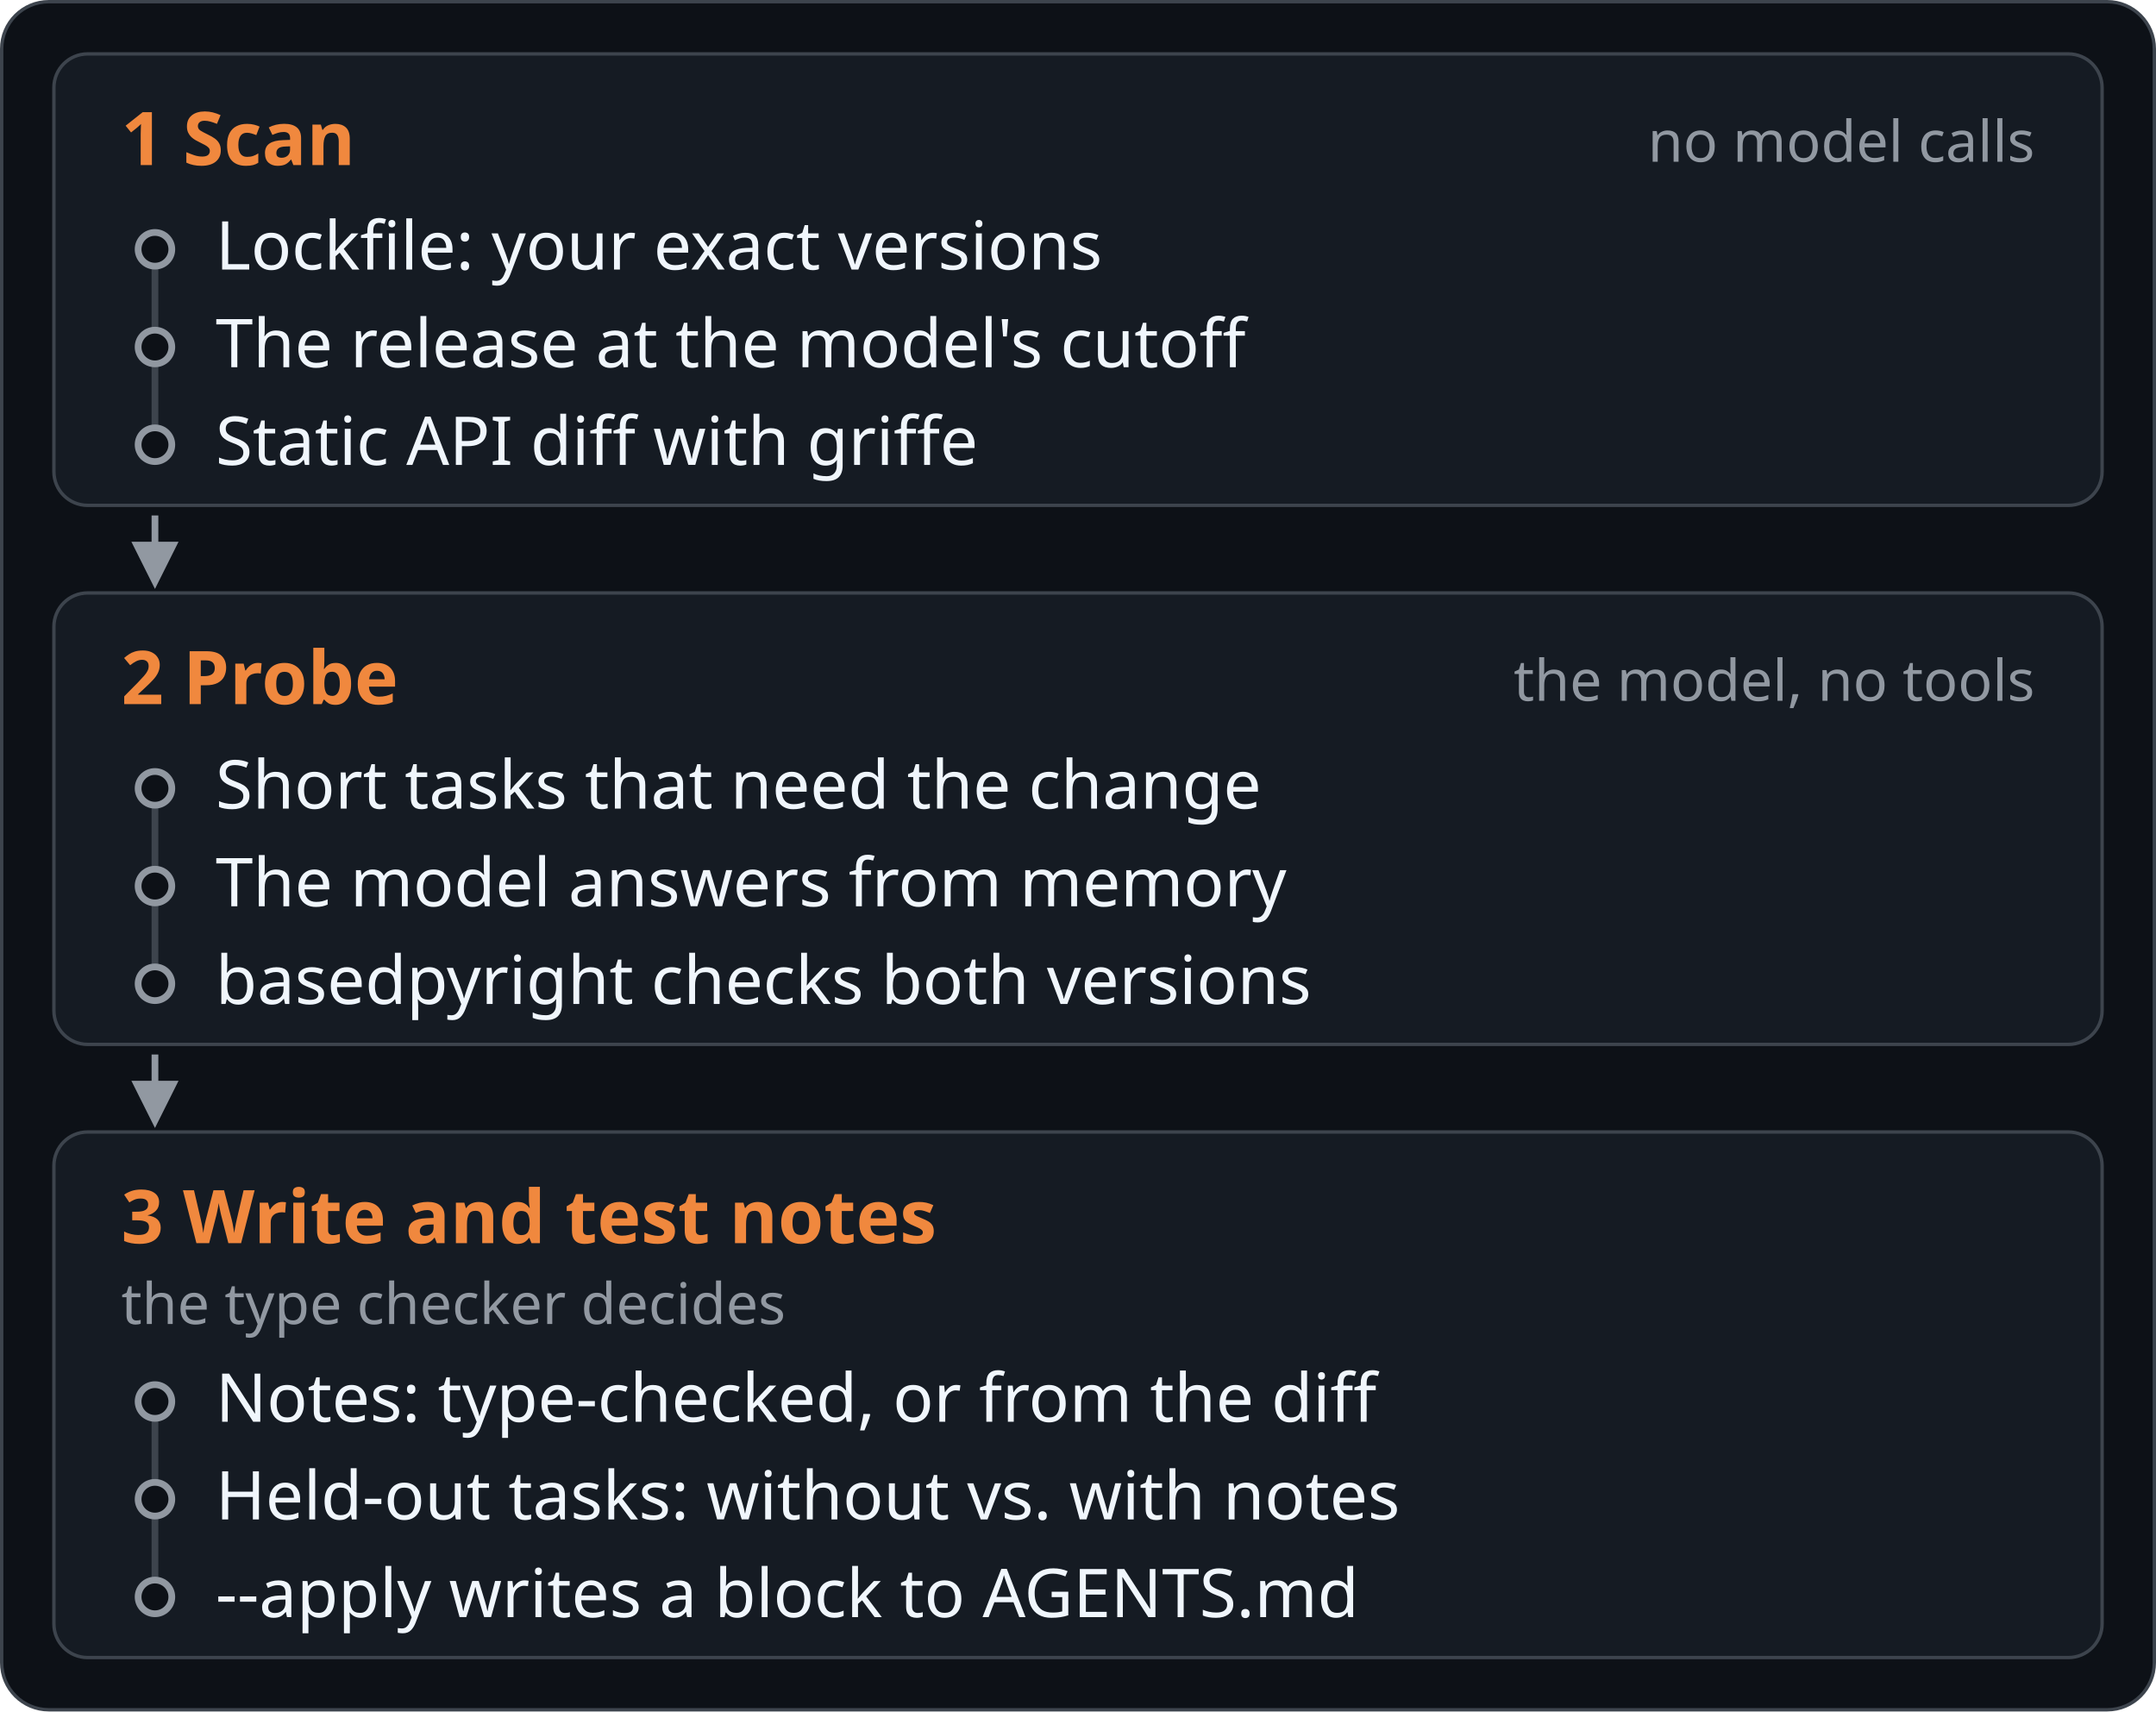
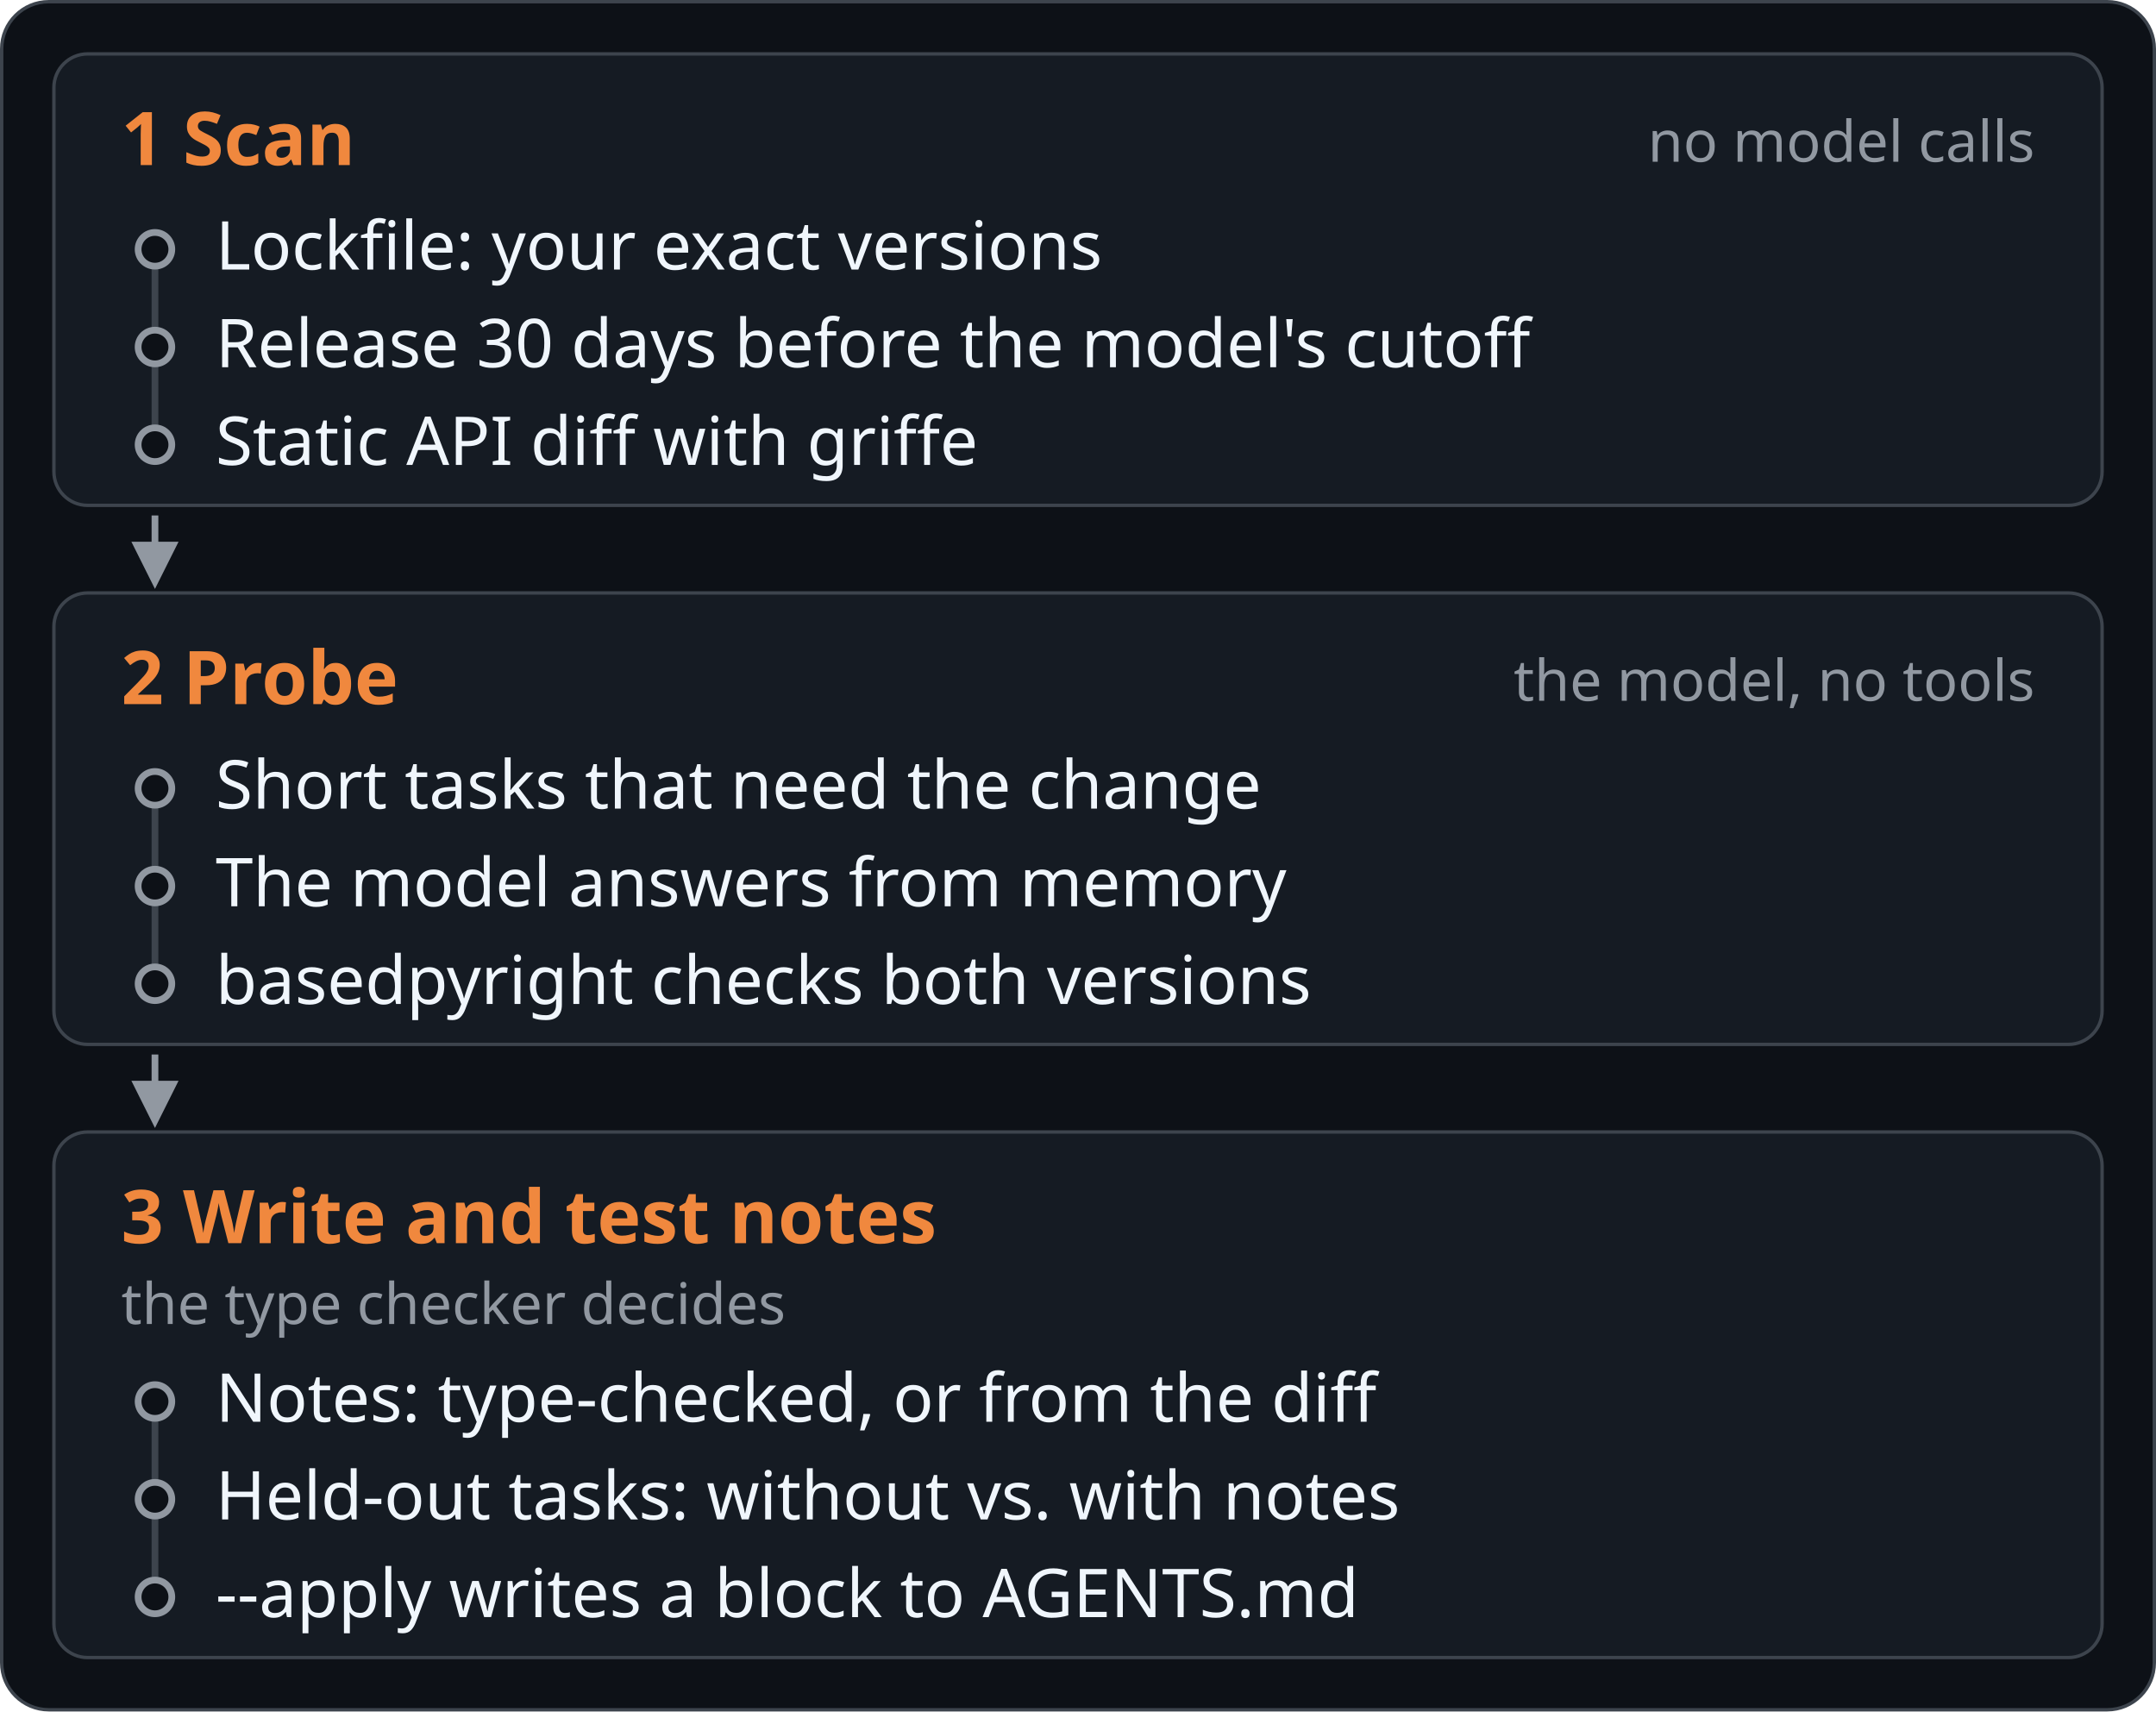
<svg xmlns="http://www.w3.org/2000/svg" width="640" height="508" viewBox="0 0 640 508" role="img" aria-labelledby="title desc" xml:lang="en">
  <style>
    .sans { font-family: -apple-system, BlinkMacSystemFont, 'Segoe UI', 'Noto Sans', Helvetica, Arial, sans-serif; }
    .mono { font-family: ui-monospace, SFMono-Regular, 'SF Mono', Menlo, Consolas, 'Liberation Mono', monospace; }
    .text { fill: #f0f6fc; }
    .muted { fill: #9198a1; }
    .accent { fill: #f0883e; }
    .red { fill: #ff7b72; }
    .green { fill: #56d364; }
    .b { font-weight: 700; }
    .sb { font-weight: 600; }
  </style>
  <defs>
    <marker id="head" viewBox="0 0 10 10" refX="8" refY="5" markerWidth="7" markerHeight="7" orient="auto-start-reverse">
      <path d="M0 0L10 5L0 10z" fill="#9198a1" />
    </marker>
  </defs>
  <rect x="0.5" y="0.5" width="639" height="507" rx="14" fill="#0d1117" stroke="#3d444d" />
  <rect x="16" y="16" width="608" height="134" rx="10" fill="#151b23" stroke="#3d444d" />
  <text x="36" y="49" font-size="22" class="sans b accent">1  Scan</text>
  <text x="604" y="48" font-size="17" class="sans muted" text-anchor="end">no model calls</text>
  <line x1="46" y1="74" x2="46" y2="132" stroke="#3d444d" stroke-width="2" />
  <circle cx="46" cy="74" r="5" fill="#0d1117" stroke="#9198a1" stroke-width="2" />
  <text x="64" y="80" font-size="20" class="sans text">Lockfile: your exact versions</text>
  <circle cx="46" cy="103" r="5" fill="#0d1117" stroke="#9198a1" stroke-width="2" />
-   <text x="64" y="109" font-size="20" class="sans text">The release at the model's cutoff</text>
+   <text x="64" y="109" font-size="20" class="sans text">Release 30 days before the model's cutoff</text>
  <circle cx="46" cy="132" r="5" fill="#0d1117" stroke="#9198a1" stroke-width="2" />
  <text x="64" y="138" font-size="20" class="sans text">Static API diff with griffe</text>
  <line x1="46" y1="153" x2="46" y2="172" stroke="#9198a1" stroke-width="2" marker-end="url(#head)" />
  <rect x="16" y="176" width="608" height="134" rx="10" fill="#151b23" stroke="#3d444d" />
  <text x="36" y="209" font-size="22" class="sans b accent">2  Probe</text>
  <text x="604" y="208" font-size="17" class="sans muted" text-anchor="end">the model, no tools</text>
  <line x1="46" y1="234" x2="46" y2="292" stroke="#3d444d" stroke-width="2" />
  <circle cx="46" cy="234" r="5" fill="#0d1117" stroke="#9198a1" stroke-width="2" />
  <text x="64" y="240" font-size="20" class="sans text">Short tasks that need the change</text>
  <circle cx="46" cy="263" r="5" fill="#0d1117" stroke="#9198a1" stroke-width="2" />
  <text x="64" y="269" font-size="20" class="sans text">The model answers from memory</text>
  <circle cx="46" cy="292" r="5" fill="#0d1117" stroke="#9198a1" stroke-width="2" />
  <text x="64" y="298" font-size="20" class="sans text">basedpyright checks both versions</text>
  <line x1="46" y1="313" x2="46" y2="332" stroke="#9198a1" stroke-width="2" marker-end="url(#head)" />
  <rect x="16" y="336" width="608" height="156" rx="10" fill="#151b23" stroke="#3d444d" />
  <text x="36" y="369" font-size="22" class="sans b accent">3  Write and test notes</text>
  <text x="36" y="393" font-size="17" class="sans muted">the type checker decides</text>
  <line x1="46" y1="416" x2="46" y2="474" stroke="#3d444d" stroke-width="2" />
  <circle cx="46" cy="416" r="5" fill="#0d1117" stroke="#9198a1" stroke-width="2" />
  <text x="64" y="422" font-size="20" class="sans text">Notes: type-checked, or from the diff</text>
  <circle cx="46" cy="445" r="5" fill="#0d1117" stroke="#9198a1" stroke-width="2" />
  <text x="64" y="451" font-size="20" class="sans text">Held-out tasks: without vs. with notes</text>
  <circle cx="46" cy="474" r="5" fill="#0d1117" stroke="#9198a1" stroke-width="2" />
  <text x="64" y="480" font-size="20" class="sans text">--apply writes a block to AGENTS.md</text>
</svg>
